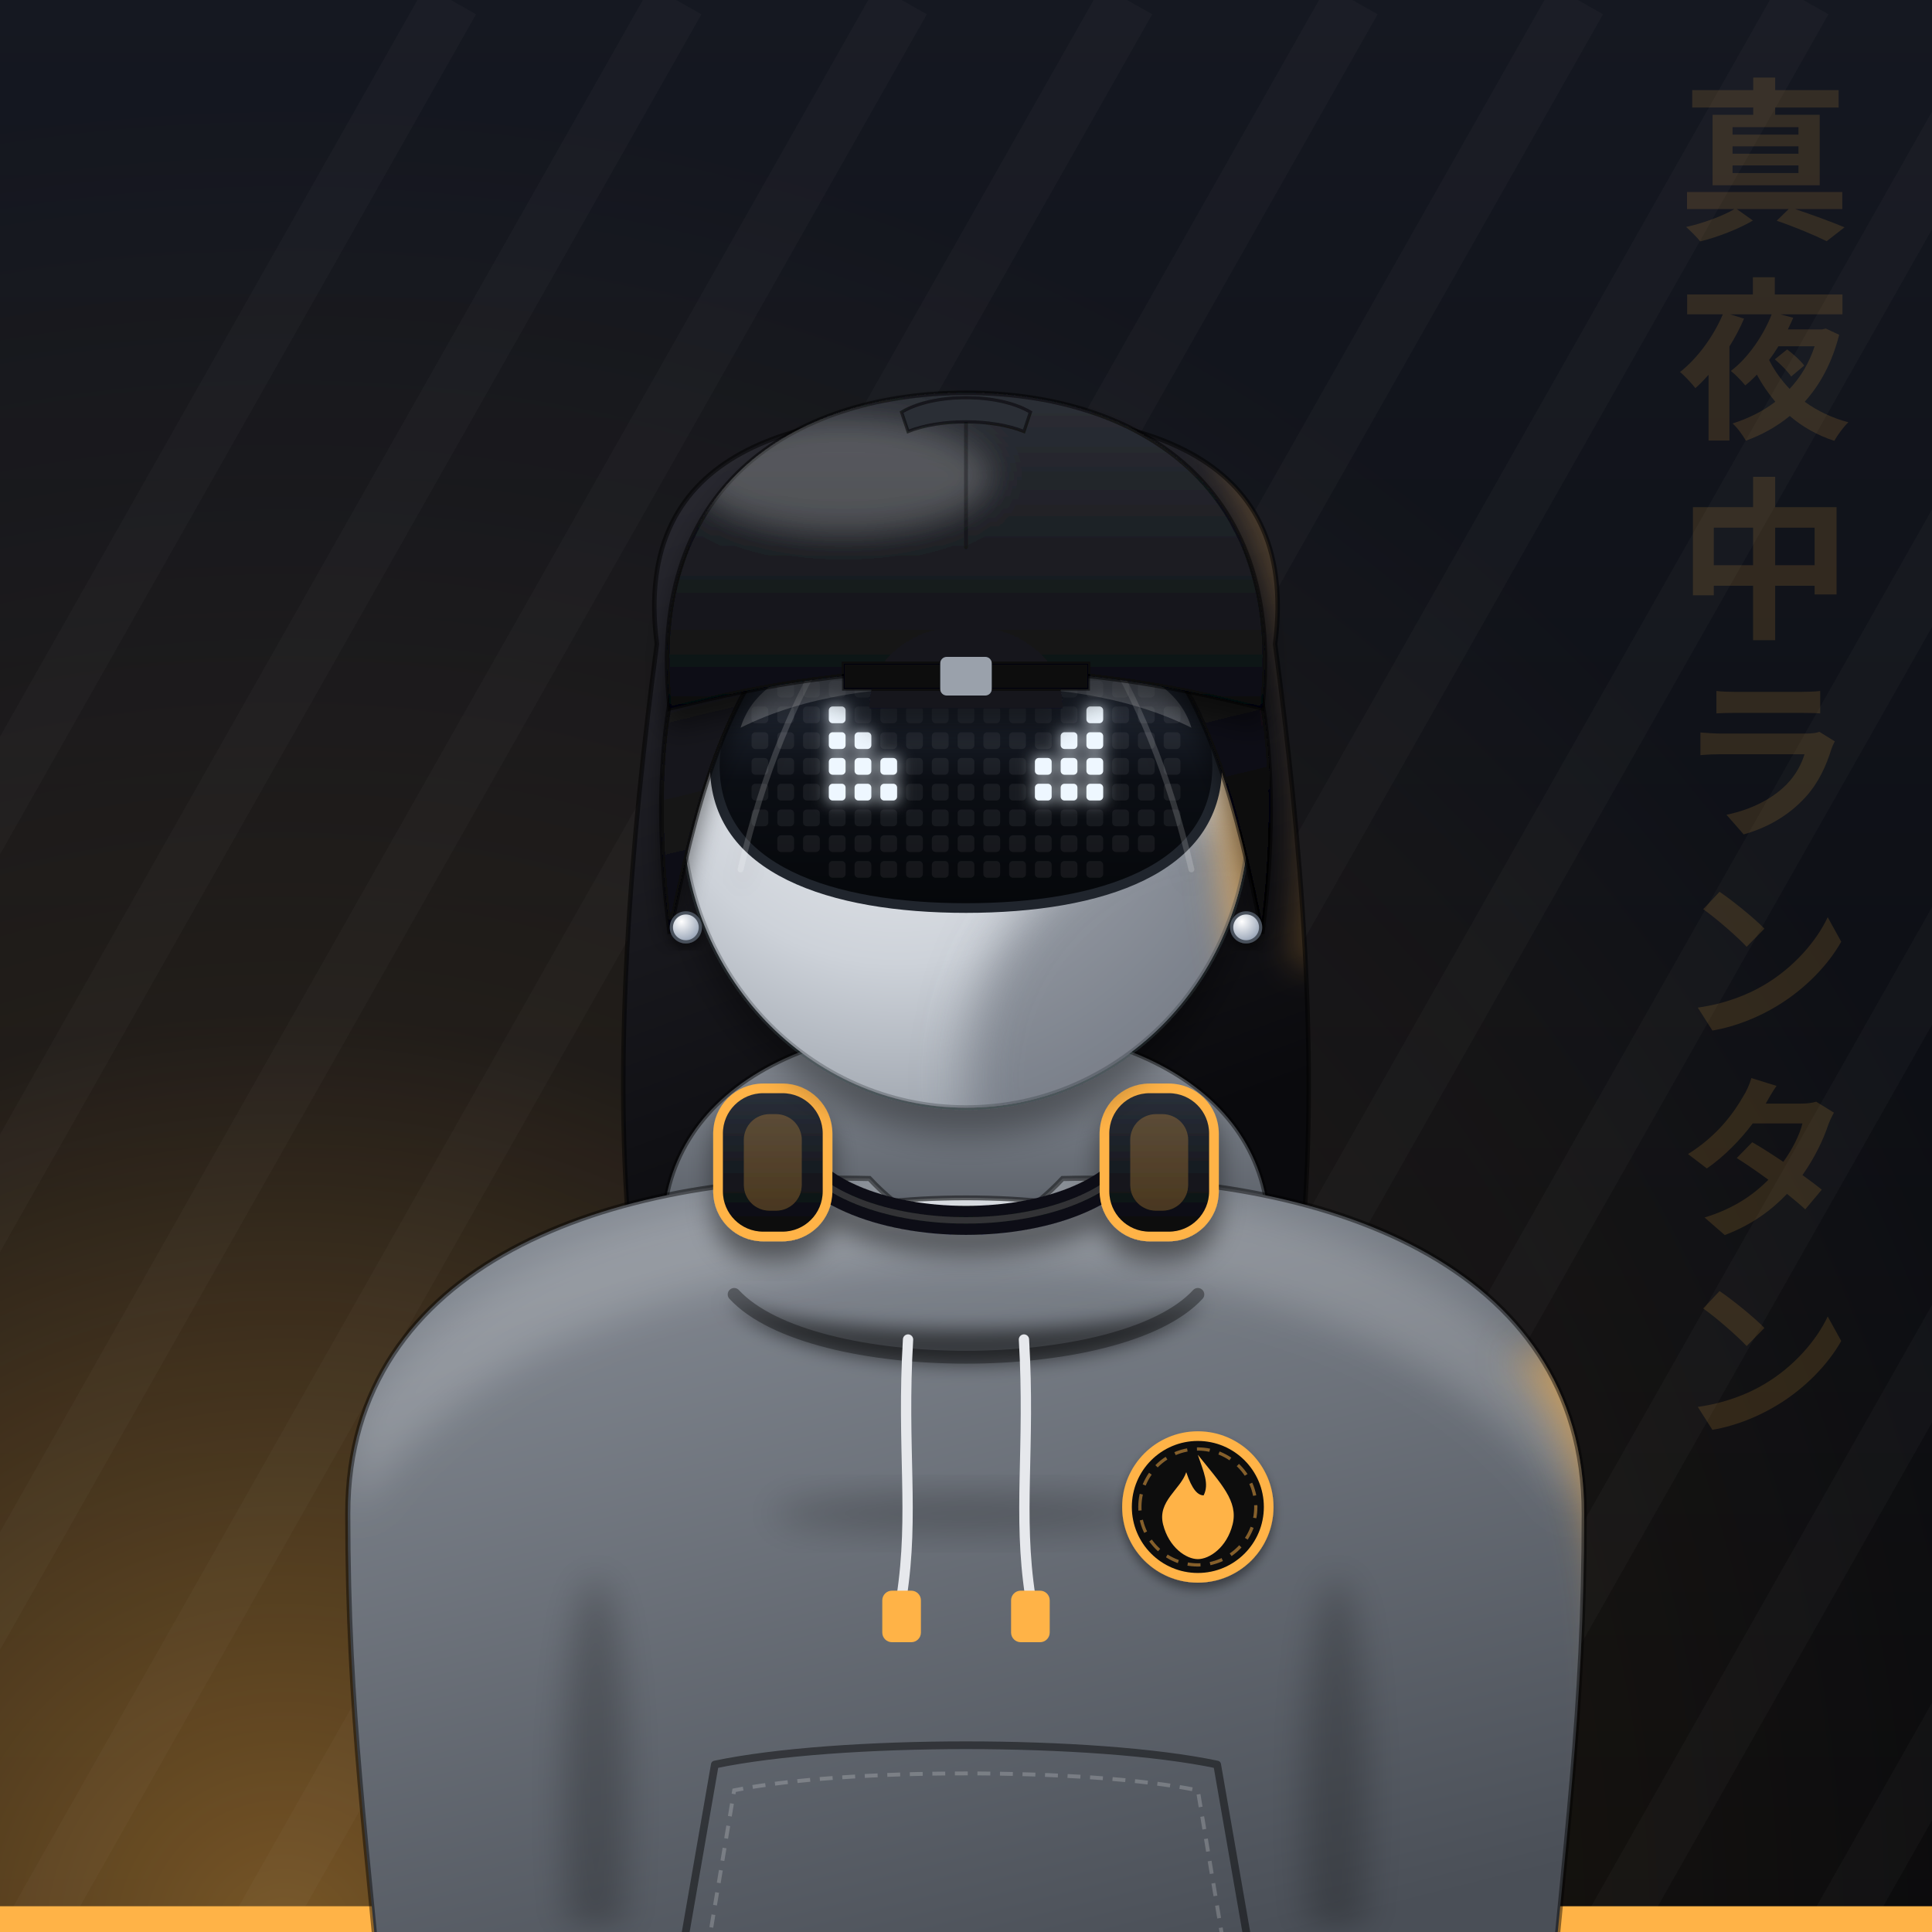
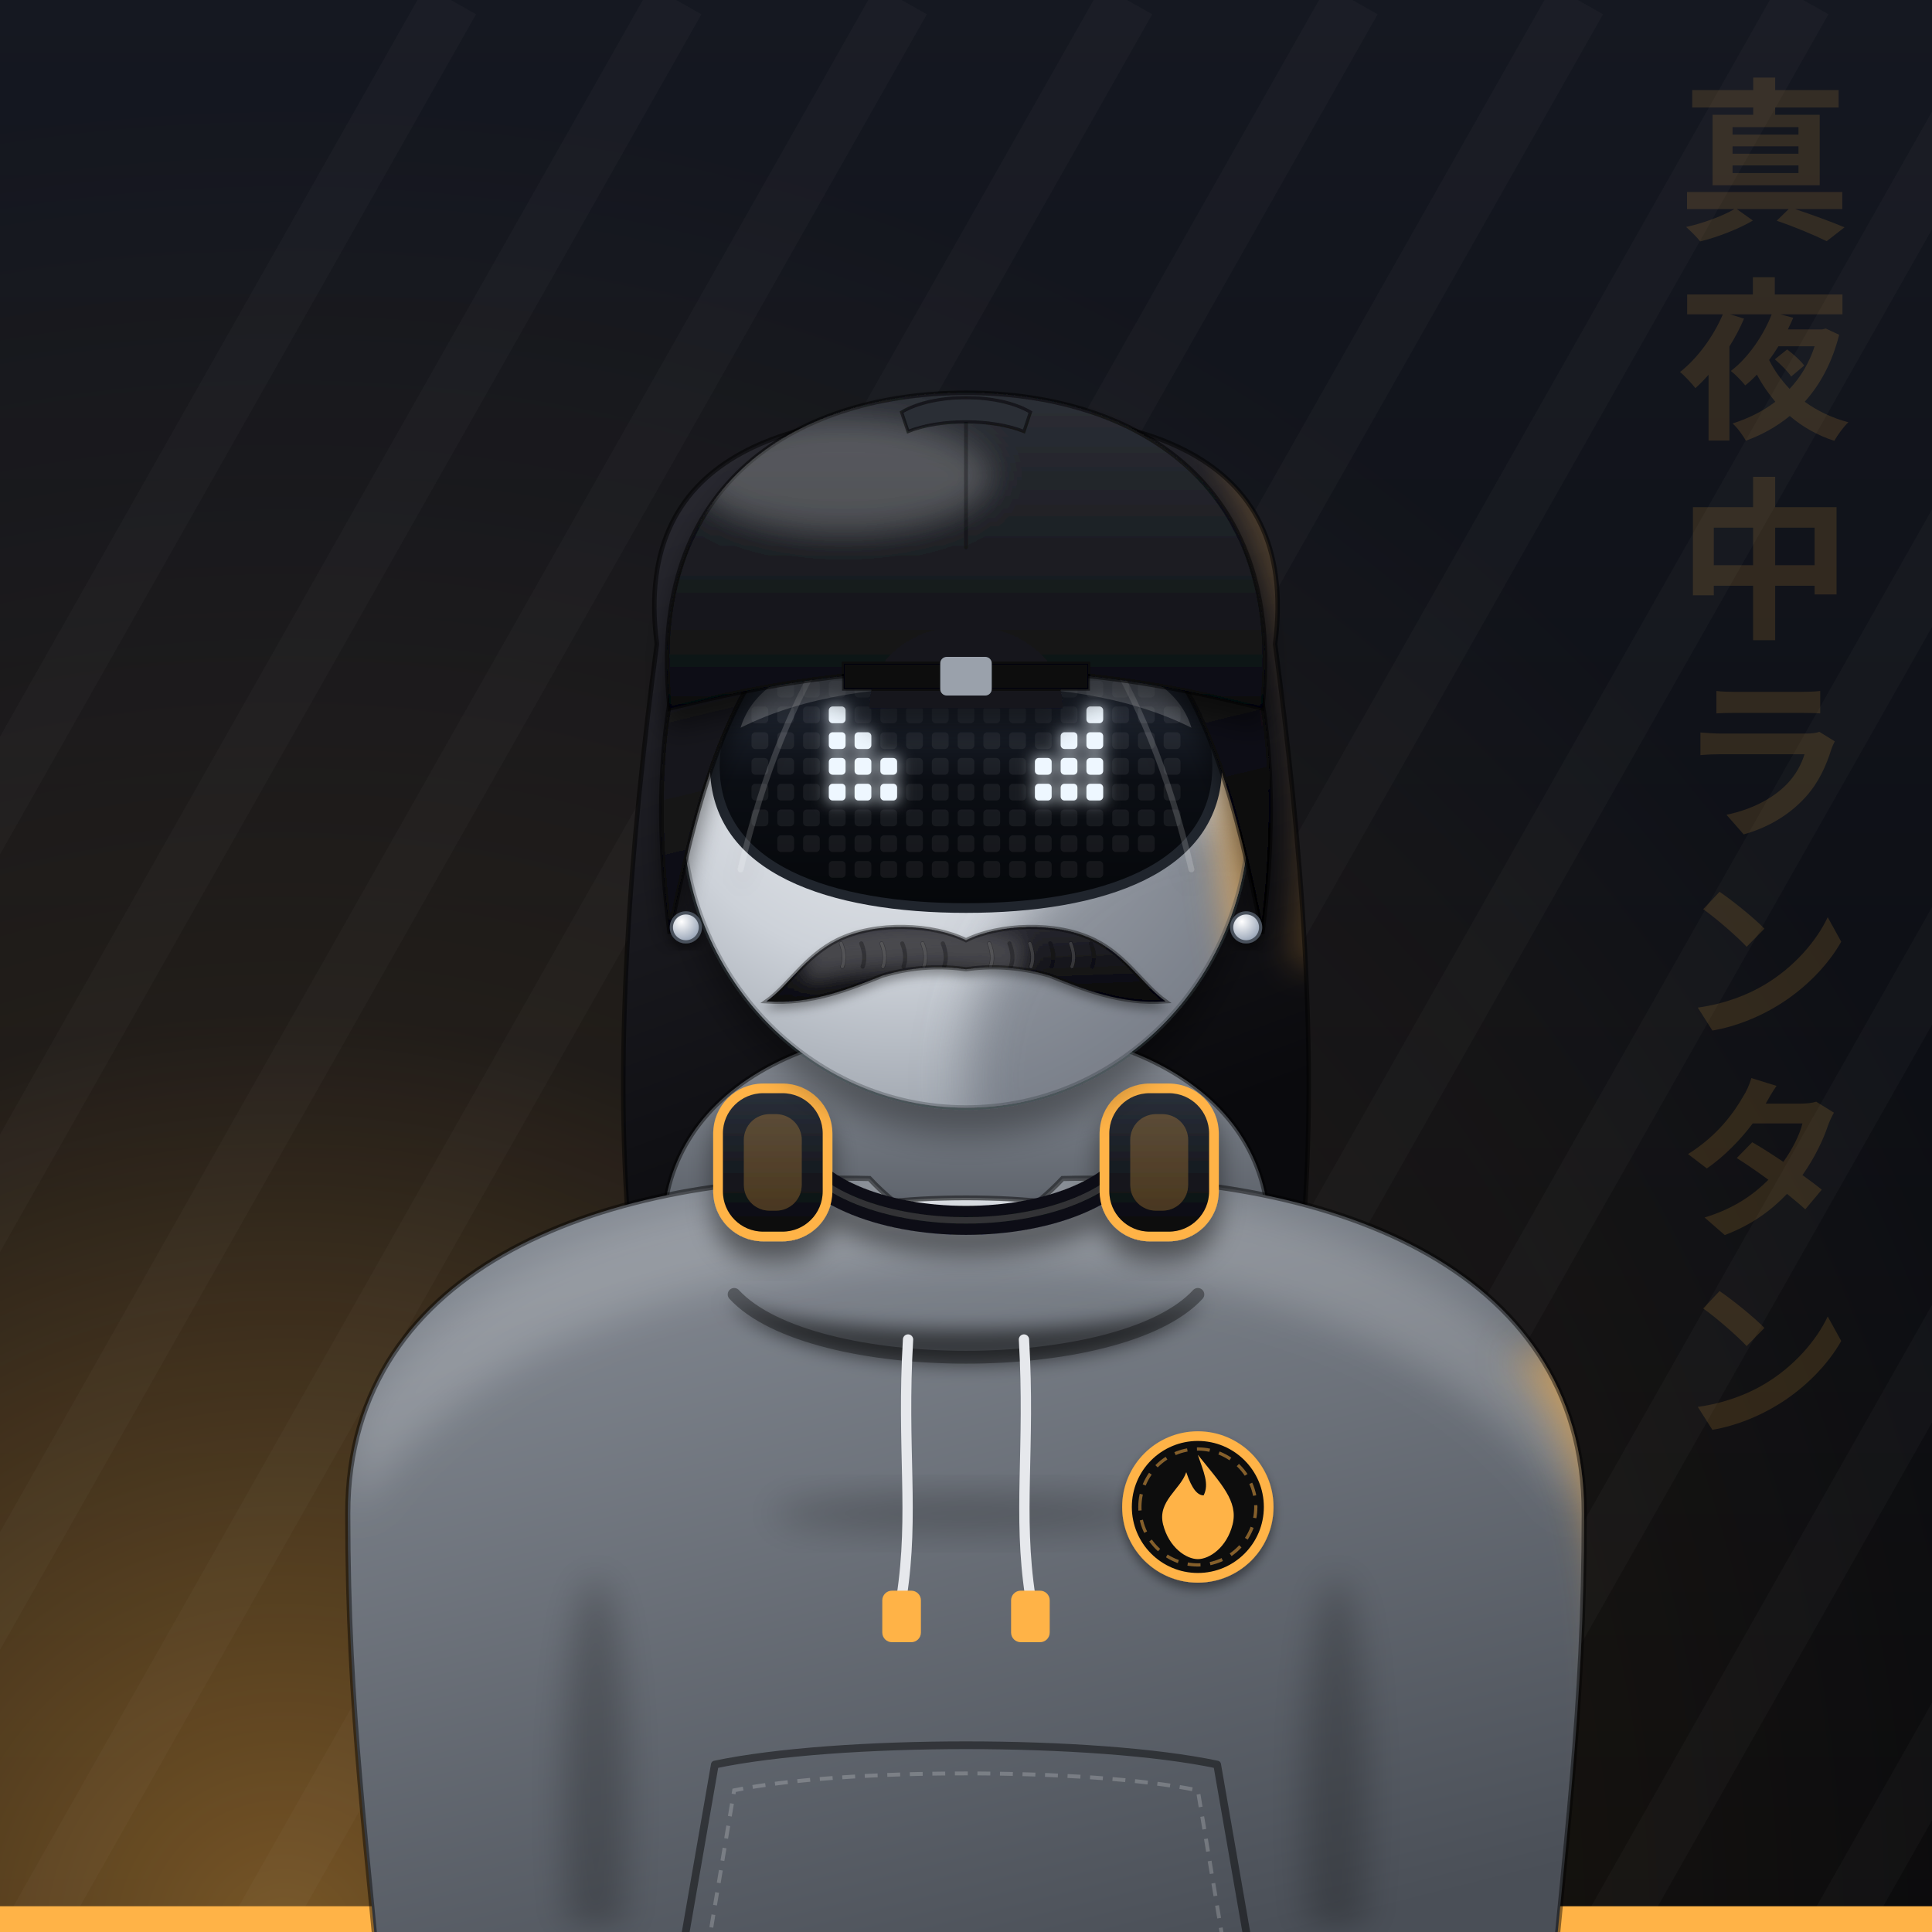
<svg xmlns="http://www.w3.org/2000/svg" viewBox="0 0 600 600" width="600" height="600">
  <defs>
    <linearGradient id="lg00001" x1="0" y1="0" x2="0" y2="1">
      <stop offset="0" stop-color="#151821" stop-opacity="1" />
      <stop offset="1" stop-color="#07080b" stop-opacity="1" />
    </linearGradient>
    <radialGradient id="rg00002" cx="0.15" cy="1" r="0.95">
      <stop offset="0" stop-color="#ffb347" stop-opacity="0.45" />
      <stop offset="0.5" stop-color="#ffb347" stop-opacity="0.08" />
      <stop offset="1" stop-color="#ffb347" stop-opacity="0" />
    </radialGradient>
    <linearGradient id="lg00003" x1="0" y1="0" x2="0.3" y2="1">
      <stop offset="0" stop-color="#2b2b33" stop-opacity="1" />
      <stop offset="1" stop-color="#0a0a0d" stop-opacity="1" />
    </linearGradient>
    <filter id="b8" x="-50%" y="-50%" width="200%" height="200%">
      <feGaussianBlur stdDeviation="4.8" />
    </filter>
    <clipPath id="cp00005">
      <path d="M204,170 C196,108 250,98 300,98 C350,98 404,108 396,170 C404,230 410,300 404,360 L196,360 C190,300 196,230 204,170 Z" />
    </clipPath>
    <linearGradient id="lg00006" x1="0" y1="0" x2="0.3" y2="1">
      <stop offset="0" stop-color="#2b2b33" stop-opacity="1" />
      <stop offset="1" stop-color="#0a0a0d" stop-opacity="1" />
    </linearGradient>
    <filter id="b5" x="-50%" y="-50%" width="200%" height="200%">
      <feGaussianBlur stdDeviation="3.0" />
    </filter>
    <clipPath id="cp00009">
      <path d="M208,260 C194,150 238,106 300,106 C362,106 406,150 392,260 C384,220 376,190 356,166 C338,150 318,140 300,124 C282,140 262,150 244,166 C224,190 216,220 208,260 Z" />
    </clipPath>
    <filter id="ds00011" x="-30%" y="-30%" width="160%" height="160%">
      <feDropShadow dx="0" dy="5" stdDeviation="3.5" flood-opacity="0.45" />
    </filter>
    <clipPath id="cp00012">
      <path d="M278,296 L322,296 L326,384 L274,384 Z" />
    </clipPath>
    <radialGradient id="rg00013" cx="0.38" cy="0.3" r="0.85">
      <stop offset="0" stop-color="#f6f7f9" stop-opacity="1" />
      <stop offset="0.55" stop-color="#cdd2d9" stop-opacity="1" />
      <stop offset="1" stop-color="#8a919b" stop-opacity="1" />
    </radialGradient>
    <filter id="b6" x="-50%" y="-50%" width="200%" height="200%">
      <feGaussianBlur stdDeviation="3.6" />
    </filter>
    <filter id="b4" x="-50%" y="-50%" width="200%" height="200%">
      <feGaussianBlur stdDeviation="2.4" />
    </filter>
    <filter id="b2" x="-50%" y="-50%" width="200%" height="200%">
      <feGaussianBlur stdDeviation="1.2" />
    </filter>
    <clipPath id="cp00019">
      <path d="M118,480 C118,402 205,372 300,372 C395,372 482,402 482,480 C482,542 476,582 470,640 L130,640 C124,582 118,542 118,480 Z" />
    </clipPath>
    <radialGradient id="rg00020" cx="0.38" cy="0.3" r="0.85">
      <stop offset="0" stop-color="#f6f7f9" stop-opacity="1" />
      <stop offset="0.55" stop-color="#cdd2d9" stop-opacity="1" />
      <stop offset="1" stop-color="#8a919b" stop-opacity="1" />
    </radialGradient>
    <filter id="b26.0" x="-50%" y="-50%" width="200%" height="200%">
      <feGaussianBlur stdDeviation="15.6" />
    </filter>
    <filter id="b20.22222222222222" x="-50%" y="-50%" width="200%" height="200%">
      <feGaussianBlur stdDeviation="12.133" />
    </filter>
    <filter id="b18.2" x="-50%" y="-50%" width="200%" height="200%">
      <feGaussianBlur stdDeviation="10.92" />
    </filter>
    <linearGradient id="lg00025" x1="0" y1="0" x2="0" y2="1">
      <stop offset="0" stop-color="#8a9099" stop-opacity="1" />
      <stop offset="1" stop-color="#4a4f57" stop-opacity="1" />
    </linearGradient>
    <clipPath id="cp00027">
      <path d="M108,470 C108,392 190,364 270,366 Q300,398 330,366 C410,364 492,392 492,470 C492,532 486,572 480,640 L120,640 C114,572 108,532 108,470 Z" />
    </clipPath>
    <linearGradient id="lg00028" x1="0" y1="0" x2="0.35" y2="1">
      <stop offset="0" stop-color="#8a9099" stop-opacity="1" />
      <stop offset="1" stop-color="#4a4f57" stop-opacity="1" />
    </linearGradient>
    <filter id="b10" x="-50%" y="-50%" width="200%" height="200%">
      <feGaussianBlur stdDeviation="6.0" />
    </filter>
    <filter id="b9" x="-50%" y="-50%" width="200%" height="200%">
      <feGaussianBlur stdDeviation="5.4" />
    </filter>
    <filter id="ds00036" x="-30%" y="-30%" width="160%" height="160%">
      <feDropShadow dx="0" dy="2" stdDeviation="1.5" flood-opacity="0.4" />
    </filter>
    <linearGradient id="lg00037" x1="0" y1="0" x2="0" y2="1">
      <stop offset="0" stop-color="#2b313b" stop-opacity="1" />
      <stop offset="1" stop-color="#07080b" stop-opacity="1" />
    </linearGradient>
    <linearGradient id="lg00038" x1="0" y1="0" x2="0" y2="1">
      <stop offset="0" stop-color="#2b313b" stop-opacity="1" />
      <stop offset="1" stop-color="#07080b" stop-opacity="1" />
    </linearGradient>
    <filter id="ds00040" x="-30%" y="-30%" width="160%" height="160%">
      <feDropShadow dx="0" dy="6" stdDeviation="4.0" flood-opacity="0.45" />
    </filter>
    <clipPath id="cp00041">
      <path d="M300,122 C348.6,122 388,166.8 388,222 C388,272.8 348.6,314 300,314 C251.4,314 212,272.8 212,222 C212,166.8 251.4,122 300,122 Z" />
    </clipPath>
    <radialGradient id="rg00042" cx="0.38" cy="0.3" r="0.85">
      <stop offset="0" stop-color="#f6f7f9" stop-opacity="1" />
      <stop offset="0.55" stop-color="#cdd2d9" stop-opacity="1" />
      <stop offset="1" stop-color="#8a919b" stop-opacity="1" />
    </radialGradient>
    <filter id="b12.571428571428571" x="-50%" y="-50%" width="200%" height="200%">
      <feGaussianBlur stdDeviation="7.543" />
    </filter>
    <filter id="b9.777777777777779" x="-50%" y="-50%" width="200%" height="200%">
      <feGaussianBlur stdDeviation="5.867" />
    </filter>
    <filter id="b8.8" x="-50%" y="-50%" width="200%" height="200%">
      <feGaussianBlur stdDeviation="5.28" />
    </filter>
    <filter id="ds00048" x="-30%" y="-30%" width="160%" height="160%">
      <feDropShadow dx="0" dy="8" stdDeviation="5.0" flood-opacity="0.35" />
    </filter>
-     <linearGradient id="lg00049" x1="0" y1="0" x2="0" y2="1">
+     <linearGradient id="lg00049" x1="0" y1="0" x2="0.2" y2="1">
+       <stop offset="0" stop-color="#2b2b33" stop-opacity="1" />
+       <stop offset="1" stop-color="#0a0a0d" stop-opacity="1" />
+     </linearGradient>
+     <clipPath id="cp00052">
+       <path d="M300,262 C290,257 272,256 260,262 C250,267 245,276 238,281 C252,282 264,277 274,273 C284,270 293,270 300,271 C307,270 316,270 326,273 C336,277 348,282 362,281 C355,276 350,267 340,262 C328,256 310,257 300,262 Z" />
+     </clipPath>
+     <filter id="ds00054" x="-30%" y="-30%" width="160%" height="160%">
+       <feDropShadow dx="0" dy="2" stdDeviation="1.5" flood-opacity="0.35" />
+     </filter>
+     <linearGradient id="lg00055" x1="0" y1="0" x2="0" y2="1">
      <stop offset="0" stop-color="#30394a" stop-opacity="1" />
      <stop offset="0.55" stop-color="#0b0e14" stop-opacity="1" />
      <stop offset="1" stop-color="#05070a" stop-opacity="1" />
    </linearGradient>
-     <filter id="fxglowled00050f" x="-20%" y="-20%" width="140%" height="140%">
+     <filter id="fxglowled00056f" x="-20%" y="-20%" width="140%" height="140%">
      <feGaussianBlur stdDeviation="2.5" result="b" />
      <feMerge>
        <feMergeNode in="b" />
        <feMergeNode in="SourceGraphic" />
      </feMerge>
    </filter>
-     <clipPath id="cp00051">
+     <clipPath id="cp00057">
      <path d="M222,208 C222,176 258,164 300,164 C342,164 378,176 378,208 C378,240 342,252 300,252 C258,252 222,240 222,208 Z" />
    </clipPath>
-     <radialGradient id="rg00052" cx="0.35" cy="0.3" r="0.7">
+     <radialGradient id="rg00058" cx="0.35" cy="0.3" r="0.7">
      <stop offset="0" stop-color="#ffffff" stop-opacity="1" />
      <stop offset="1" stop-color="#9aa6b8" stop-opacity="1" />
    </radialGradient>
-     <radialGradient id="rg00053" cx="0.35" cy="0.3" r="0.7">
+     <radialGradient id="rg00059" cx="0.35" cy="0.3" r="0.7">
      <stop offset="0" stop-color="#ffffff" stop-opacity="1" />
      <stop offset="1" stop-color="#9aa6b8" stop-opacity="1" />
    </radialGradient>
-     <filter id="ds00055" x="-30%" y="-30%" width="160%" height="160%">
+     <filter id="ds00061" x="-30%" y="-30%" width="160%" height="160%">
      <feDropShadow dx="0" dy="2" stdDeviation="1.5" flood-opacity="0.4" />
    </filter>
-     <linearGradient id="lg00056" x1="0" y1="0" x2="0" y2="1">
+     <linearGradient id="lg00062" x1="0" y1="0" x2="0" y2="1">
      <stop offset="0" stop-color="#2c2f36" stop-opacity="1" />
      <stop offset="1" stop-color="#0c0d10" stop-opacity="1" />
    </linearGradient>
-     <clipPath id="cp00057">
+     <clipPath id="cp00063">
      <path d="M208,190 C200,118 250,92 300,92 C350,92 400,118 392,190 C360,182 334,178 300,178 C266,178 240,182 208,190 Z" />
    </clipPath>
-     <filter id="ds00060" x="-30%" y="-30%" width="160%" height="160%">
+     <filter id="ds00066" x="-30%" y="-30%" width="160%" height="160%">
      <feDropShadow dx="0" dy="6" stdDeviation="4.0" flood-opacity="0.45" />
    </filter>
  </defs>
  <g id="Hintergrund">
    <rect width="600" height="600" fill="url(#lg00001)" />
    <rect width="600" height="600" fill="url(#rg00002)" />
    <path d="M-200,600 L140,0" stroke="#ffffff" stroke-opacity=".025" stroke-width="18" />
    <path d="M-130,600 L210,0" stroke="#ffffff" stroke-opacity=".025" stroke-width="18" />
    <path d="M-60,600 L280,0" stroke="#ffffff" stroke-opacity=".025" stroke-width="18" />
    <path d="M10,600 L350,0" stroke="#ffffff" stroke-opacity=".025" stroke-width="18" />
    <path d="M80,600 L420,0" stroke="#ffffff" stroke-opacity=".025" stroke-width="18" />
    <path d="M150,600 L490,0" stroke="#ffffff" stroke-opacity=".025" stroke-width="18" />
    <path d="M220,600 L560,0" stroke="#ffffff" stroke-opacity=".025" stroke-width="18" />
    <path d="M290,600 L630,0" stroke="#ffffff" stroke-opacity=".025" stroke-width="18" />
    <path d="M360,600 L700,0" stroke="#ffffff" stroke-opacity=".025" stroke-width="18" />
    <path d="M430,600 L770,0" stroke="#ffffff" stroke-opacity=".025" stroke-width="18" />
    <path d="M500,600 L840,0" stroke="#ffffff" stroke-opacity=".025" stroke-width="18" />
    <path d="M570,600 L910,0" stroke="#ffffff" stroke-opacity=".025" stroke-width="18" />
    <path d="M640,600 L980,0" stroke="#ffffff" stroke-opacity=".025" stroke-width="18" />
    <path d="M710,600 L1050,0" stroke="#ffffff" stroke-opacity=".025" stroke-width="18" />
    <text x="548" y="70" text-anchor="middle" font-size="54" font-weight="700" font-family="Yu Gothic, Meiryo, Noto Sans JP, sans-serif" fill="#ffb347" fill-opacity=".14">真</text>
    <text x="548" y="132" text-anchor="middle" font-size="54" font-weight="700" font-family="Yu Gothic, Meiryo, Noto Sans JP, sans-serif" fill="#ffb347" fill-opacity=".14">夜</text>
    <text x="548" y="194" text-anchor="middle" font-size="54" font-weight="700" font-family="Yu Gothic, Meiryo, Noto Sans JP, sans-serif" fill="#ffb347" fill-opacity=".14">中</text>
    <text x="548" y="256" text-anchor="middle" font-size="54" font-weight="700" font-family="Yu Gothic, Meiryo, Noto Sans JP, sans-serif" fill="#ffb347" fill-opacity=".14">ラ</text>
    <text x="548" y="318" text-anchor="middle" font-size="54" font-weight="700" font-family="Yu Gothic, Meiryo, Noto Sans JP, sans-serif" fill="#ffb347" fill-opacity=".14">ン</text>
    <text x="548" y="380" text-anchor="middle" font-size="54" font-weight="700" font-family="Yu Gothic, Meiryo, Noto Sans JP, sans-serif" fill="#ffb347" fill-opacity=".14">タ</text>
    <text x="548" y="442" text-anchor="middle" font-size="54" font-weight="700" font-family="Yu Gothic, Meiryo, Noto Sans JP, sans-serif" fill="#ffb347" fill-opacity=".14">ン</text>
    <rect y="592" width="600" height="8" fill="#ffb347" />
  </g>
  <g id="Haare_hinten" transform="translate(0,30)">
    <path d="M204,170 C196,108 250,98 300,98 C350,98 404,108 396,170 C404,230 410,300 404,360 L196,360 C190,300 196,230 204,170 Z" fill="url(#lg00003)" />
    <g clip-path="url(#cp00005)">
      <path id="fxblur00004" d="M376,110 C404,160 408,220 400,270 L430,270 L430,100 Z" fill="#ffb347" opacity="0.22" filter="url(#b8)" />
    </g>
    <path d="M204,170 C196,108 250,98 300,98 C350,98 404,108 396,170 C404,230 410,300 404,360 L196,360 C190,300 196,230 204,170 Z" fill="none" stroke="#000" stroke-opacity="0.5" stroke-width="1.4" />
  </g>
  <g id="Koerper">
    <path d="M278,296 L322,296 L326,384 L274,384 Z" fill="url(#rg00013)" />
    <g clip-path="url(#cp00012)">
      <path id="fxblur00014" d="M323.4,342.6 C336.3,342.6 346.8,359.2 346.8,379.6 C346.8,400 336.3,416.6 323.4,416.6 C310.5,416.6 300,400 300,379.6 C300,359.2 310.5,342.6 323.4,342.6 Z" fill="#5b626d" opacity="0.55" filter="url(#b6)" />
      <path id="fxblur00015" d="M291.7,307.4 C297.4,307.4 302.1,312.6 302.1,318.9 C302.1,325.2 297.4,330.3 291.7,330.3 C285.9,330.3 281.3,325.2 281.3,318.9 C281.3,312.6 285.9,307.4 291.7,307.4 Z" fill="#ffffff" opacity="0.9" filter="url(#b4)" />
      <path id="fxblur00016" d="M289.6,310.1 C291.3,310.1 292.7,311.7 292.7,313.6 C292.7,315.5 291.3,317.1 289.6,317.1 C287.9,317.1 286.5,315.5 286.5,313.6 C286.5,311.7 287.9,310.1 289.6,310.1 Z" fill="#ffffff" opacity="1" filter="url(#b2)" />
      <path id="fxblur00017" d="M330.2,291.6 C334.2,291.6 337.4,311.3 337.4,335.6 C337.4,359.9 334.2,379.6 330.2,379.6 C326.1,379.6 322.9,359.9 322.9,335.6 C322.9,311.3 326.1,291.6 330.2,291.6 Z" fill="#ffb347" opacity="0.55" filter="url(#b4)" />
    </g>
    <path d="M278,296 L322,296 L326,384 L274,384 Z" fill="none" stroke="#3a3f47" stroke-opacity=".35" stroke-width="1.5" />
    <path id="fxblur00018" d="M300,332 C319.9,332 336,338.3 336,346 C336,353.7 319.9,360 300,360 C280.1,360 264,353.7 264,346 C264,338.3 280.1,332 300,332 Z" fill="#3a3f47" opacity="0.6" filter="url(#b6)" />
    <path d="M118,480 C118,402 205,372 300,372 C395,372 482,402 482,480 C482,542 476,582 470,640 L130,640 C124,582 118,542 118,480 Z" fill="url(#rg00020)" />
    <g clip-path="url(#cp00019)">
      <path id="fxblur00021" d="M463.8,514 C554.3,514 627.6,564.4 627.6,626.6 C627.6,688.8 554.3,739.2 463.8,739.2 C373.3,739.2 300,688.8 300,626.6 C300,564.4 373.3,514 463.8,514 Z" fill="#5b626d" opacity="0.55" filter="url(#b26.0)" />
      <path id="fxblur00022" d="M241.8,406.8 C282,406.8 314.6,422.4 314.6,441.7 C314.6,460.9 282,476.5 241.8,476.5 C201.6,476.5 169,460.9 169,441.7 C169,422.4 201.6,406.8 241.8,406.8 Z" fill="#ffffff" opacity="0.9" filter="url(#b20.22222222222222)" />
      <path id="fxblur00023" d="M227.2,414.9 C239.3,414.9 249,419.7 249,425.6 C249,431.5 239.3,436.3 227.2,436.3 C215.1,436.3 205.4,431.5 205.4,425.6 C205.4,419.7 215.1,414.9 227.2,414.9 Z" fill="#ffffff" opacity="1" filter="url(#b2)" />
      <path id="fxblur00024" d="M511.1,358.6 C539.3,358.6 562.1,418.6 562.1,492.6 C562.1,566.6 539.3,626.6 511.1,626.6 C483,626.6 460.2,566.6 460.2,492.6 C460.2,418.6 483,358.6 511.1,358.6 Z" fill="#ffb347" opacity="0.55" filter="url(#b18.2)" />
    </g>
    <path d="M118,480 C118,402 205,372 300,372 C395,372 482,402 482,480 C482,542 476,582 470,640 L130,640 C124,582 118,542 118,480 Z" fill="none" stroke="#3a3f47" stroke-opacity=".35" stroke-width="1.5" />
  </g>
  <g id="Oberteil">
    <path d="M208,400 C196,350 236,318 300,318 C364,318 404,350 392,400 C370,380 338,372 300,372 C262,372 230,380 208,400 Z" fill="url(#lg00025)" stroke="#000" stroke-opacity=".45" stroke-width="1.5" />
    <path id="fxblur00026" d="M230,392 C250,376 350,376 370,392 C350,386 250,386 230,392 Z" fill="#000" opacity="0.5" filter="url(#b4)" />
    <path d="M108,470 C108,392 190,364 270,366 Q300,398 330,366 C410,364 492,392 492,470 C492,532 486,572 480,640 L120,640 C114,572 108,532 108,470 Z" fill="url(#lg00028)" />
    <g clip-path="url(#cp00027)">
      <path id="fxblur00029" d="M110,470 C150,410 230,392 300,392 C370,392 450,410 490,470 L490,440 C450,380 370,366 300,366 C230,366 150,380 110,440 Z" fill="#ffffff" opacity="0.175" filter="url(#b10)" />
      <path id="fxblur00030" d="M185,490 C190.5,490 195,521.3 195,560 C195,598.7 190.5,630 185,630 C179.5,630 175,598.7 175,560 C175,521.3 179.5,490 185,490 Z" fill="#000000" opacity="0.22" filter="url(#b9)" />
      <path id="fxblur00031" d="M415,490 C420.5,490 425,521.3 425,560 C425,598.7 420.5,630 415,630 C409.5,630 405,598.7 405,560 C405,521.3 409.5,490 415,490 Z" fill="#000000" opacity="0.22" filter="url(#b9)" />
      <path id="fxblur00032" d="M300,464 C333.1,464 360,466.7 360,470 C360,473.3 333.1,476 300,476 C266.9,476 240,473.3 240,470 C240,466.7 266.9,464 300,464 Z" fill="#000000" opacity="0.22" filter="url(#b9)" />
      <path id="fxblur00033" d="M470,420 C510,470 505,560 490,640 L520,640 L520,420 Z" fill="#ffb347" opacity="0.6" filter="url(#b10)" />
    </g>
    <path d="M108,470 C108,392 190,364 270,366 Q300,398 330,366 C410,364 492,392 492,470 C492,532 486,572 480,640 L120,640 C114,572 108,532 108,470 Z" fill="none" stroke="#000" stroke-opacity=".45" stroke-width="1.6" />
    <path id="fxblur00034" d="M226,404 C250,430 350,430 374,404 C350,416 250,416 226,404 Z" fill="#000" opacity="0.55" filter="url(#b5)" />
    <path d="M228,402 C252,428 348,428 372,402" fill="none" stroke="#000" stroke-opacity="0.35" stroke-width="4" stroke-linecap="round" stroke-linejoin="round" />
    <path d="M282,416 C280,450 284,470 280,496" fill="none" stroke="#e6e8ec" stroke-opacity="1" stroke-width="3.2" stroke-linecap="round" stroke-linejoin="round" />
    <path d="M318,416 C320,450 316,470 320,496" fill="none" stroke="#e6e8ec" stroke-opacity="1" stroke-width="3.2" stroke-linecap="round" stroke-linejoin="round" />
    <rect x="274" y="494" width="12" height="16" rx="3" fill="#ffb347" />
    <rect x="314" y="494" width="12" height="16" rx="3" fill="#ffb347" />
    <path d="M206,640 L222,548 C260,540 340,540 378,548 L394,640" fill="none" stroke="#000" stroke-opacity="0.45" stroke-width="2.4" stroke-linecap="round" stroke-linejoin="round" />
    <path d="M214,640 L228,556 C262,549 338,549 372,556 L386,640" fill="none" stroke="#fff" stroke-opacity="0.2" stroke-width="1.2" stroke-dasharray="4 3" />
  </g>
  <g id="Abzeichen">
    <g id="fxds00035" filter="url(#ds00036)">
      <circle cx="372" cy="468" r="22" fill="#0b0d11" stroke="#ffb347" stroke-width="3" />
      <path d="M0,-9 C4,-4 7,-1 6,3 C5,7 2,9 0,9 C-2,9 -5,7 -6,3 C-7,-1 -3,-3 -2,-6 C-1,-3 0,-2 1,-2 C2,-4 1,-6 0,-9 Z" transform="translate(372 468) scale(1.8)" fill="#ffb347" fill-rule="evenodd" />
      <path d="M354,468 a18,18 0 1 1 36,0 a18,18 0 1 1 -36,0" fill="none" stroke="#ffb347" stroke-opacity="0.5" stroke-width="1" stroke-dasharray="4 3" />
    </g>
  </g>
  <g id="Hals">
    <g id="fxds00039" filter="url(#ds00040)">
      <path d="M244,352 C254,388 346,388 356,352" fill="none" stroke="#0d0f13" stroke-opacity="1" stroke-width="9" stroke-linecap="round" stroke-linejoin="round" />
      <path d="M244,352 C254,388 346,388 356,352" fill="none" stroke="#ffffff" stroke-opacity="0.15" stroke-width="2" stroke-linecap="round" stroke-linejoin="round" />
      <rect x="223" y="338" width="34" height="46" rx="14" fill="url(#lg00037)" stroke="#ffb347" stroke-width="3" />
      <rect x="231" y="346" width="18" height="30" rx="8" fill="#ffb347" fill-opacity=".25" />
      <rect x="343" y="338" width="34" height="46" rx="14" fill="url(#lg00038)" stroke="#ffb347" stroke-width="3" />
      <rect x="351" y="346" width="18" height="30" rx="8" fill="#ffb347" fill-opacity=".25" />
    </g>
  </g>
  <g id="Kopf" transform="translate(0,30)">
    <g id="fxds00047" filter="url(#ds00048)">
      <path d="M300,122 C348.6,122 388,166.8 388,222 C388,272.8 348.6,314 300,314 C251.4,314 212,272.8 212,222 C212,166.8 251.4,122 300,122 Z" fill="url(#rg00042)" />
      <g clip-path="url(#cp00041)">
        <path id="fxblur00043" d="M379.2,223.8 C422.9,223.8 458.4,259.9 458.4,304.4 C458.4,348.9 422.9,385 379.2,385 C335.5,385 300,348.9 300,304.4 C300,259.9 335.5,223.8 379.2,223.8 Z" fill="#5b626d" opacity="0.55" filter="url(#b12.571428571428571)" />
        <path id="fxblur00044" d="M271.8,147 C291.3,147 307,158.1 307,171.9 C307,185.7 291.3,196.9 271.8,196.9 C252.4,196.9 236.6,185.7 236.6,171.9 C236.6,158.1 252.4,147 271.8,147 Z" fill="#ffffff" opacity="0.9" filter="url(#b9.777777777777779)" />
        <path id="fxblur00045" d="M264.8,152.7 C270.6,152.7 275.4,156.2 275.4,160.4 C275.4,164.6 270.6,168.1 264.8,168.1 C259,168.1 254.2,164.6 254.2,160.4 C254.2,156.2 259,152.7 264.8,152.7 Z" fill="#ffffff" opacity="1" filter="url(#b2)" />
        <path id="fxblur00046" d="M402.1,112.4 C415.7,112.4 426.7,155.4 426.7,208.4 C426.7,261.4 415.7,304.4 402.1,304.4 C388.5,304.4 377.4,261.4 377.4,208.4 C377.4,155.4 388.5,112.4 402.1,112.4 Z" fill="#ffb347" opacity="0.55" filter="url(#b8.8)" />
      </g>
      <path d="M300,122 C348.6,122 388,166.8 388,222 C388,272.8 348.6,314 300,314 C251.4,314 212,272.8 212,222 C212,166.8 251.4,122 300,122 Z" fill="none" stroke="#3a3f47" stroke-opacity=".35" stroke-width="1.5" />
    </g>
  </g>
+   <g id="Bart" transform="translate(0,30)">
+     <g id="fxds00053" filter="url(#ds00054)">
+       <path d="M300,262 C290,257 272,256 260,262 C250,267 245,276 238,281 C252,282 264,277 274,273 C284,270 293,270 300,271 C307,270 316,270 326,273 C336,277 348,282 362,281 C355,276 350,267 340,262 C328,256 310,257 300,262 Z" fill="url(#lg00049)" />
+       <g clip-path="url(#cp00052)">
+         <path id="fxblur00050" d="M250,262 C270,256 300,256 318,262 L318,276 C300,270 270,270 250,276 Z" fill="#ffffff" opacity="0.18" filter="url(#b5)" />
+         <path id="fxblur00051" d="M372,214 C398,246 394,290 360,320 L420,330 L420,200 Z" fill="#ffb347" opacity="0.28" filter="url(#b8)" />
+         <path d="M261.2,263 q1.6,4 0.4,7.2" fill="none" stroke="#000" stroke-opacity="0.28" stroke-width="1.3" stroke-linecap="round" stroke-linejoin="round" />
+         <path d="M267.5,263 q1.6,4 0.4,7.2" fill="none" stroke="#000" stroke-opacity="0.28" stroke-width="1.3" stroke-linecap="round" stroke-linejoin="round" />
+         <path d="M273.8,263 q1.6,4 0.4,7.2" fill="none" stroke="#000" stroke-opacity="0.28" stroke-width="1.3" stroke-linecap="round" stroke-linejoin="round" />
+         <path d="M280.2,263 q1.6,4 0.4,7.2" fill="none" stroke="#000" stroke-opacity="0.28" stroke-width="1.3" stroke-linecap="round" stroke-linejoin="round" />
+         <path d="M286.5,263 q1.6,4 0.4,7.2" fill="none" stroke="#000" stroke-opacity="0.28" stroke-width="1.3" stroke-linecap="round" stroke-linejoin="round" />
+         <path d="M292.8,263 q1.6,4 0.4,7.2" fill="none" stroke="#000" stroke-opacity="0.28" stroke-width="1.3" stroke-linecap="round" stroke-linejoin="round" />
+         <path d="M307.2,263 q1.6,4 0.4,7.2" fill="none" stroke="#000" stroke-opacity="0.28" stroke-width="1.3" stroke-linecap="round" stroke-linejoin="round" />
+         <path d="M313.5,263 q1.6,4 0.4,7.2" fill="none" stroke="#000" stroke-opacity="0.28" stroke-width="1.3" stroke-linecap="round" stroke-linejoin="round" />
+         <path d="M319.8,263 q1.6,4 0.4,7.2" fill="none" stroke="#000" stroke-opacity="0.28" stroke-width="1.3" stroke-linecap="round" stroke-linejoin="round" />
+         <path d="M326.2,263 q1.6,4 0.4,7.2" fill="none" stroke="#000" stroke-opacity="0.28" stroke-width="1.3" stroke-linecap="round" stroke-linejoin="round" />
+         <path d="M332.5,263 q1.6,4 0.4,7.2" fill="none" stroke="#000" stroke-opacity="0.28" stroke-width="1.3" stroke-linecap="round" stroke-linejoin="round" />
+         <path d="M338.8,263 q1.6,4 0.4,7.2" fill="none" stroke="#000" stroke-opacity="0.28" stroke-width="1.3" stroke-linecap="round" stroke-linejoin="round" />
+         <path d="M261.2,263 q1.6,4 0.4,7.2" fill="none" stroke="#ffffff" stroke-opacity="0.16" stroke-width="1" stroke-linecap="round" stroke-linejoin="round" />
+         <path d="M273.8,263 q1.6,4 0.4,7.2" fill="none" stroke="#ffffff" stroke-opacity="0.16" stroke-width="1" stroke-linecap="round" stroke-linejoin="round" />
+         <path d="M286.5,263 q1.6,4 0.4,7.2" fill="none" stroke="#ffffff" stroke-opacity="0.16" stroke-width="1" stroke-linecap="round" stroke-linejoin="round" />
+         <path d="M307.2,263 q1.6,4 0.4,7.2" fill="none" stroke="#ffffff" stroke-opacity="0.16" stroke-width="1" stroke-linecap="round" stroke-linejoin="round" />
+         <path d="M319.8,263 q1.6,4 0.4,7.2" fill="none" stroke="#ffffff" stroke-opacity="0.16" stroke-width="1" stroke-linecap="round" stroke-linejoin="round" />
+         <path d="M332.5,263 q1.6,4 0.4,7.2" fill="none" stroke="#ffffff" stroke-opacity="0.16" stroke-width="1" stroke-linecap="round" stroke-linejoin="round" />
+       </g>
+       <path d="M300,262 C290,257 272,256 260,262 C250,267 245,276 238,281 C252,282 264,277 274,273 C284,270 293,270 300,271 C307,270 316,270 326,273 C336,277 348,282 362,281 C355,276 350,267 340,262 C328,256 310,257 300,262 Z" fill="none" stroke="#000" stroke-opacity=".38" stroke-width="1.3" />
+     </g>
+   </g>
  <g id="Visier" transform="translate(0,30)">
-     <path d="M222,208 C222,176 258,164 300,164 C342,164 378,176 378,208 C378,240 342,252 300,252 C258,252 222,240 222,208 Z" fill="url(#lg00049)" stroke="#20252d" stroke-width="3" />
+     <path d="M222,208 C222,176 258,164 300,164 C342,164 378,176 378,208 C378,240 342,252 300,252 C258,252 222,240 222,208 Z" fill="url(#lg00055)" stroke="#20252d" stroke-width="3" />
    <g fill="#ffffff" fill-opacity=".06">
      <rect x="257.4" y="173.4" width="5.2" height="5.2" rx="1.2" />
      <rect x="265.4" y="173.4" width="5.2" height="5.2" rx="1.2" />
      <rect x="273.4" y="173.4" width="5.2" height="5.2" rx="1.2" />
      <rect x="281.4" y="173.4" width="5.2" height="5.2" rx="1.2" />
      <rect x="289.4" y="173.4" width="5.2" height="5.2" rx="1.2" />
      <rect x="297.4" y="173.4" width="5.2" height="5.2" rx="1.2" />
      <rect x="305.4" y="173.4" width="5.2" height="5.2" rx="1.2" />
      <rect x="313.4" y="173.4" width="5.2" height="5.2" rx="1.2" />
      <rect x="321.4" y="173.4" width="5.2" height="5.2" rx="1.2" />
      <rect x="329.4" y="173.4" width="5.2" height="5.2" rx="1.2" />
      <rect x="337.4" y="173.4" width="5.2" height="5.2" rx="1.2" />
      <rect x="241.4" y="181.4" width="5.2" height="5.2" rx="1.2" />
      <rect x="249.4" y="181.4" width="5.2" height="5.2" rx="1.2" />
      <rect x="257.4" y="181.4" width="5.2" height="5.2" rx="1.2" />
      <rect x="265.4" y="181.4" width="5.2" height="5.2" rx="1.2" />
      <rect x="273.4" y="181.4" width="5.2" height="5.2" rx="1.2" />
      <rect x="281.4" y="181.4" width="5.2" height="5.2" rx="1.2" />
      <rect x="289.4" y="181.4" width="5.2" height="5.2" rx="1.2" />
      <rect x="297.4" y="181.4" width="5.2" height="5.2" rx="1.2" />
      <rect x="305.4" y="181.4" width="5.2" height="5.2" rx="1.2" />
      <rect x="313.4" y="181.4" width="5.2" height="5.2" rx="1.2" />
      <rect x="321.4" y="181.4" width="5.2" height="5.2" rx="1.2" />
      <rect x="329.4" y="181.4" width="5.2" height="5.2" rx="1.2" />
      <rect x="337.4" y="181.4" width="5.2" height="5.2" rx="1.2" />
      <rect x="345.4" y="181.4" width="5.2" height="5.2" rx="1.2" />
      <rect x="353.4" y="181.4" width="5.2" height="5.2" rx="1.2" />
      <rect x="233.4" y="189.4" width="5.2" height="5.2" rx="1.2" />
      <rect x="241.4" y="189.4" width="5.2" height="5.2" rx="1.2" />
      <rect x="249.4" y="189.4" width="5.2" height="5.2" rx="1.2" />
      <rect x="257.4" y="189.4" width="5.2" height="5.2" rx="1.2" />
      <rect x="265.4" y="189.4" width="5.2" height="5.2" rx="1.2" />
      <rect x="273.4" y="189.4" width="5.2" height="5.2" rx="1.2" />
      <rect x="281.4" y="189.4" width="5.2" height="5.2" rx="1.2" />
      <rect x="289.4" y="189.4" width="5.2" height="5.2" rx="1.2" />
      <rect x="297.4" y="189.4" width="5.2" height="5.2" rx="1.2" />
      <rect x="305.4" y="189.4" width="5.2" height="5.2" rx="1.2" />
      <rect x="313.4" y="189.4" width="5.2" height="5.2" rx="1.2" />
      <rect x="321.4" y="189.4" width="5.2" height="5.2" rx="1.2" />
      <rect x="329.4" y="189.4" width="5.2" height="5.2" rx="1.2" />
      <rect x="337.4" y="189.4" width="5.2" height="5.2" rx="1.2" />
      <rect x="345.4" y="189.4" width="5.2" height="5.2" rx="1.2" />
      <rect x="353.4" y="189.4" width="5.2" height="5.2" rx="1.2" />
      <rect x="361.4" y="189.4" width="5.2" height="5.2" rx="1.2" />
      <rect x="233.4" y="197.4" width="5.2" height="5.2" rx="1.2" />
      <rect x="241.4" y="197.4" width="5.2" height="5.2" rx="1.2" />
      <rect x="249.4" y="197.4" width="5.2" height="5.2" rx="1.2" />
      <rect x="257.4" y="197.4" width="5.2" height="5.2" rx="1.2" />
      <rect x="265.4" y="197.4" width="5.2" height="5.2" rx="1.2" />
      <rect x="273.4" y="197.4" width="5.2" height="5.2" rx="1.2" />
      <rect x="281.4" y="197.4" width="5.2" height="5.2" rx="1.2" />
      <rect x="289.4" y="197.4" width="5.2" height="5.2" rx="1.2" />
      <rect x="297.4" y="197.4" width="5.2" height="5.2" rx="1.2" />
      <rect x="305.4" y="197.4" width="5.2" height="5.2" rx="1.2" />
      <rect x="313.4" y="197.4" width="5.2" height="5.2" rx="1.2" />
      <rect x="321.4" y="197.4" width="5.2" height="5.2" rx="1.2" />
      <rect x="329.4" y="197.4" width="5.2" height="5.2" rx="1.2" />
      <rect x="337.4" y="197.4" width="5.2" height="5.2" rx="1.2" />
      <rect x="345.4" y="197.4" width="5.2" height="5.2" rx="1.2" />
      <rect x="353.4" y="197.4" width="5.2" height="5.2" rx="1.2" />
      <rect x="361.4" y="197.4" width="5.2" height="5.2" rx="1.2" />
      <rect x="233.4" y="205.4" width="5.2" height="5.2" rx="1.2" />
      <rect x="241.4" y="205.4" width="5.2" height="5.2" rx="1.2" />
      <rect x="249.4" y="205.4" width="5.2" height="5.2" rx="1.2" />
      <rect x="257.4" y="205.4" width="5.2" height="5.2" rx="1.2" />
      <rect x="265.4" y="205.4" width="5.2" height="5.2" rx="1.2" />
      <rect x="273.4" y="205.4" width="5.2" height="5.2" rx="1.2" />
      <rect x="281.4" y="205.4" width="5.2" height="5.2" rx="1.2" />
      <rect x="289.4" y="205.4" width="5.2" height="5.2" rx="1.2" />
      <rect x="297.4" y="205.4" width="5.2" height="5.2" rx="1.2" />
      <rect x="305.4" y="205.4" width="5.2" height="5.2" rx="1.2" />
      <rect x="313.4" y="205.4" width="5.2" height="5.2" rx="1.2" />
      <rect x="321.4" y="205.4" width="5.2" height="5.2" rx="1.2" />
      <rect x="329.4" y="205.4" width="5.2" height="5.2" rx="1.2" />
      <rect x="337.4" y="205.4" width="5.2" height="5.2" rx="1.2" />
      <rect x="345.4" y="205.4" width="5.2" height="5.2" rx="1.2" />
      <rect x="353.4" y="205.4" width="5.2" height="5.2" rx="1.2" />
      <rect x="361.4" y="205.4" width="5.2" height="5.2" rx="1.2" />
      <rect x="233.4" y="213.4" width="5.2" height="5.2" rx="1.2" />
      <rect x="241.4" y="213.4" width="5.2" height="5.2" rx="1.2" />
      <rect x="249.4" y="213.4" width="5.2" height="5.2" rx="1.2" />
      <rect x="257.4" y="213.4" width="5.2" height="5.2" rx="1.2" />
      <rect x="265.4" y="213.4" width="5.2" height="5.2" rx="1.2" />
      <rect x="273.4" y="213.4" width="5.2" height="5.2" rx="1.2" />
      <rect x="281.4" y="213.4" width="5.2" height="5.2" rx="1.2" />
      <rect x="289.4" y="213.4" width="5.2" height="5.2" rx="1.2" />
      <rect x="297.4" y="213.4" width="5.2" height="5.2" rx="1.2" />
      <rect x="305.4" y="213.4" width="5.2" height="5.2" rx="1.2" />
      <rect x="313.4" y="213.4" width="5.2" height="5.2" rx="1.2" />
      <rect x="321.4" y="213.4" width="5.2" height="5.2" rx="1.2" />
      <rect x="329.4" y="213.4" width="5.2" height="5.2" rx="1.2" />
      <rect x="337.4" y="213.4" width="5.2" height="5.2" rx="1.2" />
      <rect x="345.4" y="213.4" width="5.2" height="5.2" rx="1.2" />
      <rect x="353.4" y="213.4" width="5.2" height="5.2" rx="1.2" />
      <rect x="361.4" y="213.4" width="5.2" height="5.2" rx="1.2" />
      <rect x="233.4" y="221.4" width="5.2" height="5.2" rx="1.2" />
      <rect x="241.4" y="221.4" width="5.2" height="5.2" rx="1.2" />
      <rect x="249.4" y="221.4" width="5.2" height="5.2" rx="1.2" />
      <rect x="257.4" y="221.4" width="5.2" height="5.2" rx="1.2" />
      <rect x="265.4" y="221.4" width="5.2" height="5.2" rx="1.2" />
      <rect x="273.4" y="221.4" width="5.2" height="5.2" rx="1.2" />
      <rect x="281.4" y="221.4" width="5.2" height="5.2" rx="1.2" />
      <rect x="289.4" y="221.4" width="5.2" height="5.2" rx="1.2" />
      <rect x="297.4" y="221.4" width="5.2" height="5.2" rx="1.2" />
      <rect x="305.4" y="221.4" width="5.2" height="5.2" rx="1.2" />
      <rect x="313.4" y="221.4" width="5.2" height="5.2" rx="1.2" />
      <rect x="321.4" y="221.4" width="5.2" height="5.2" rx="1.2" />
      <rect x="329.4" y="221.4" width="5.2" height="5.2" rx="1.2" />
      <rect x="337.4" y="221.4" width="5.2" height="5.2" rx="1.2" />
      <rect x="345.4" y="221.4" width="5.2" height="5.2" rx="1.2" />
      <rect x="353.4" y="221.4" width="5.2" height="5.2" rx="1.2" />
      <rect x="361.4" y="221.4" width="5.2" height="5.2" rx="1.2" />
      <rect x="241.4" y="229.4" width="5.2" height="5.2" rx="1.2" />
      <rect x="249.4" y="229.4" width="5.2" height="5.2" rx="1.2" />
      <rect x="257.4" y="229.4" width="5.2" height="5.2" rx="1.2" />
      <rect x="265.4" y="229.4" width="5.2" height="5.2" rx="1.2" />
      <rect x="273.4" y="229.4" width="5.2" height="5.2" rx="1.2" />
      <rect x="281.4" y="229.4" width="5.2" height="5.2" rx="1.2" />
      <rect x="289.4" y="229.4" width="5.2" height="5.2" rx="1.2" />
      <rect x="297.4" y="229.4" width="5.2" height="5.2" rx="1.2" />
      <rect x="305.4" y="229.4" width="5.2" height="5.2" rx="1.2" />
      <rect x="313.4" y="229.4" width="5.2" height="5.2" rx="1.2" />
      <rect x="321.4" y="229.4" width="5.2" height="5.2" rx="1.2" />
      <rect x="329.4" y="229.4" width="5.2" height="5.2" rx="1.2" />
      <rect x="337.4" y="229.4" width="5.2" height="5.2" rx="1.2" />
      <rect x="345.4" y="229.4" width="5.2" height="5.2" rx="1.2" />
      <rect x="353.4" y="229.4" width="5.2" height="5.2" rx="1.2" />
      <rect x="257.4" y="237.4" width="5.2" height="5.2" rx="1.2" />
      <rect x="265.4" y="237.4" width="5.2" height="5.2" rx="1.2" />
      <rect x="273.4" y="237.4" width="5.2" height="5.2" rx="1.2" />
      <rect x="281.4" y="237.4" width="5.2" height="5.2" rx="1.2" />
      <rect x="289.4" y="237.4" width="5.2" height="5.2" rx="1.2" />
      <rect x="297.4" y="237.4" width="5.2" height="5.2" rx="1.2" />
      <rect x="305.4" y="237.4" width="5.2" height="5.2" rx="1.2" />
      <rect x="313.4" y="237.4" width="5.2" height="5.2" rx="1.2" />
      <rect x="321.4" y="237.4" width="5.2" height="5.2" rx="1.2" />
      <rect x="329.4" y="237.4" width="5.2" height="5.2" rx="1.2" />
      <rect x="337.4" y="237.4" width="5.2" height="5.2" rx="1.2" />
    </g>
  </g>
  <g id="Augen" transform="translate(0,30)">
-     <g id="fxglowled00050" fill="#eef7ff" filter="url(#fxglowled00050f)">
+     <g id="fxglowled00056" fill="#eef7ff" filter="url(#fxglowled00056f)">
      <rect x="257.4" y="189.4" width="5.2" height="5.2" rx="1.2" />
      <rect x="337.4" y="189.4" width="5.2" height="5.2" rx="1.2" />
      <rect x="257.4" y="197.4" width="5.2" height="5.2" rx="1.2" />
      <rect x="265.4" y="197.4" width="5.2" height="5.2" rx="1.2" />
      <rect x="329.4" y="197.4" width="5.2" height="5.2" rx="1.2" />
      <rect x="337.4" y="197.4" width="5.2" height="5.2" rx="1.2" />
      <rect x="257.4" y="205.4" width="5.2" height="5.2" rx="1.2" />
      <rect x="265.4" y="205.4" width="5.2" height="5.2" rx="1.2" />
      <rect x="273.4" y="205.4" width="5.2" height="5.2" rx="1.2" />
      <rect x="321.4" y="205.4" width="5.2" height="5.2" rx="1.2" />
      <rect x="329.4" y="205.4" width="5.2" height="5.2" rx="1.2" />
      <rect x="337.4" y="205.4" width="5.2" height="5.2" rx="1.2" />
      <rect x="257.4" y="213.4" width="5.2" height="5.2" rx="1.2" />
      <rect x="265.4" y="213.4" width="5.2" height="5.2" rx="1.2" />
      <rect x="273.4" y="213.4" width="5.2" height="5.2" rx="1.2" />
      <rect x="321.4" y="213.4" width="5.2" height="5.2" rx="1.2" />
      <rect x="329.4" y="213.4" width="5.2" height="5.2" rx="1.2" />
      <rect x="337.4" y="213.4" width="5.2" height="5.2" rx="1.2" />
    </g>
-     <g clip-path="url(#cp00051)">
+     <g clip-path="url(#cp00057)">
      <path d="M230,196 C236,176 266,170 300,170 C334,170 364,176 370,196 C350,186 326,183 300,183 C274,183 250,186 230,196 Z" fill="#ffffff" fill-opacity=".22" />
    </g>
  </g>
  <g id="Haare" transform="translate(0,30)">
    <g id="fxds00010" filter="url(#ds00011)">
      <path d="M208,260 C194,150 238,106 300,106 C362,106 406,150 392,260 C384,220 376,190 356,166 C338,150 318,140 300,124 C282,140 262,150 244,166 C224,190 216,220 208,260 Z" fill="url(#lg00006)" />
      <g clip-path="url(#cp00009)">
        <path id="fxblur00007" d="M222,150 C252,124 330,116 370,142 L372,154 C330,132 258,138 226,164 Z" fill="#ffffff" opacity="0.3" filter="url(#b5)" />
        <path id="fxblur00008" d="M376,110 C404,160 408,220 400,270 L430,270 L430,100 Z" fill="#ffb347" opacity="0.22" filter="url(#b8)" />
      </g>
      <path d="M208,260 C194,150 238,106 300,106 C362,106 406,150 392,260 C384,220 376,190 356,166 C338,150 318,140 300,124 C282,140 262,150 244,166 C224,190 216,220 208,260 Z" fill="none" stroke="#000" stroke-opacity="0.5" stroke-width="1.4" />
      <path d="M300,108 L300,124" fill="none" stroke="#000" stroke-opacity="0.4" stroke-width="1.6" stroke-linecap="round" stroke-linejoin="round" />
      <path d="M296,128 C270,146 244,180 230,240" fill="none" stroke="#ffffff" stroke-opacity="0.16" stroke-width="1.8" stroke-linecap="round" stroke-linejoin="round" />
      <path d="M304,128 C330,146 356,180 370,240" fill="none" stroke="#ffffff" stroke-opacity="0.16" stroke-width="1.8" stroke-linecap="round" stroke-linejoin="round" />
    </g>
  </g>
  <g id="Ohren" transform="translate(0,30)">
-     <g id="fxds00054" filter="url(#ds00055)">
-       <circle cx="213" cy="258" r="4.5" fill="url(#rg00052)" stroke="#4a515c" stroke-width="1" />
-       <circle cx="387" cy="258" r="4.5" fill="url(#rg00053)" stroke="#4a515c" stroke-width="1" />
+     <g id="fxds00060" filter="url(#ds00061)">
+       <circle cx="213" cy="258" r="4.5" fill="url(#rg00058)" stroke="#4a515c" stroke-width="1" />
+       <circle cx="387" cy="258" r="4.5" fill="url(#rg00059)" stroke="#4a515c" stroke-width="1" />
    </g>
  </g>
  <g id="Kopfbedeckung" transform="translate(0,30)">
-     <g id="fxds00059" filter="url(#ds00060)">
-       <path d="M208,190 C200,118 250,92 300,92 C350,92 400,118 392,190 C360,182 334,178 300,178 C266,178 240,182 208,190 Z" fill="url(#lg00056)" stroke="#000" stroke-opacity=".5" stroke-width="1.4" />
-       <g clip-path="url(#cp00057)">
-         <path id="fxblur00058" d="M262,100 C287.4,100 308,108.1 308,118 C308,127.9 287.4,136 262,136 C236.6,136 216,127.9 216,118 C216,108.1 236.6,100 262,100 Z" fill="#ffffff" opacity="0.22" filter="url(#b8)" />
+     <g id="fxds00065" filter="url(#ds00066)">
+       <path d="M208,190 C200,118 250,92 300,92 C350,92 400,118 392,190 C360,182 334,178 300,178 C266,178 240,182 208,190 Z" fill="url(#lg00062)" stroke="#000" stroke-opacity=".5" stroke-width="1.4" />
+       <g clip-path="url(#cp00063)">
+         <path id="fxblur00064" d="M262,100 C287.4,100 308,108.1 308,118 C308,127.9 287.4,136 262,136 C236.6,136 216,127.9 216,118 C216,108.1 236.6,100 262,100 Z" fill="#ffffff" opacity="0.22" filter="url(#b8)" />
      </g>
      <path d="M300,94 L300,140" fill="none" stroke="#000" stroke-opacity="0.3" stroke-width="1.2" stroke-linecap="round" stroke-linejoin="round" />
      <path d="M270,190 C270,156 330,156 330,190 Z" fill="#14161b" />
      <path d="M262,176 h76 v8 h-76 z" fill="#0c0d10" stroke="#000" stroke-opacity=".5" />
      <rect x="292" y="174" width="16" height="12" rx="2" fill="#9aa1ab" />
      <path d="M280,98 C290,92 310,92 320,98 L318,104 C308,100 292,100 282,104 Z" fill="#2c2f36" stroke="#000" stroke-opacity=".5" />
    </g>
  </g>
</svg>
